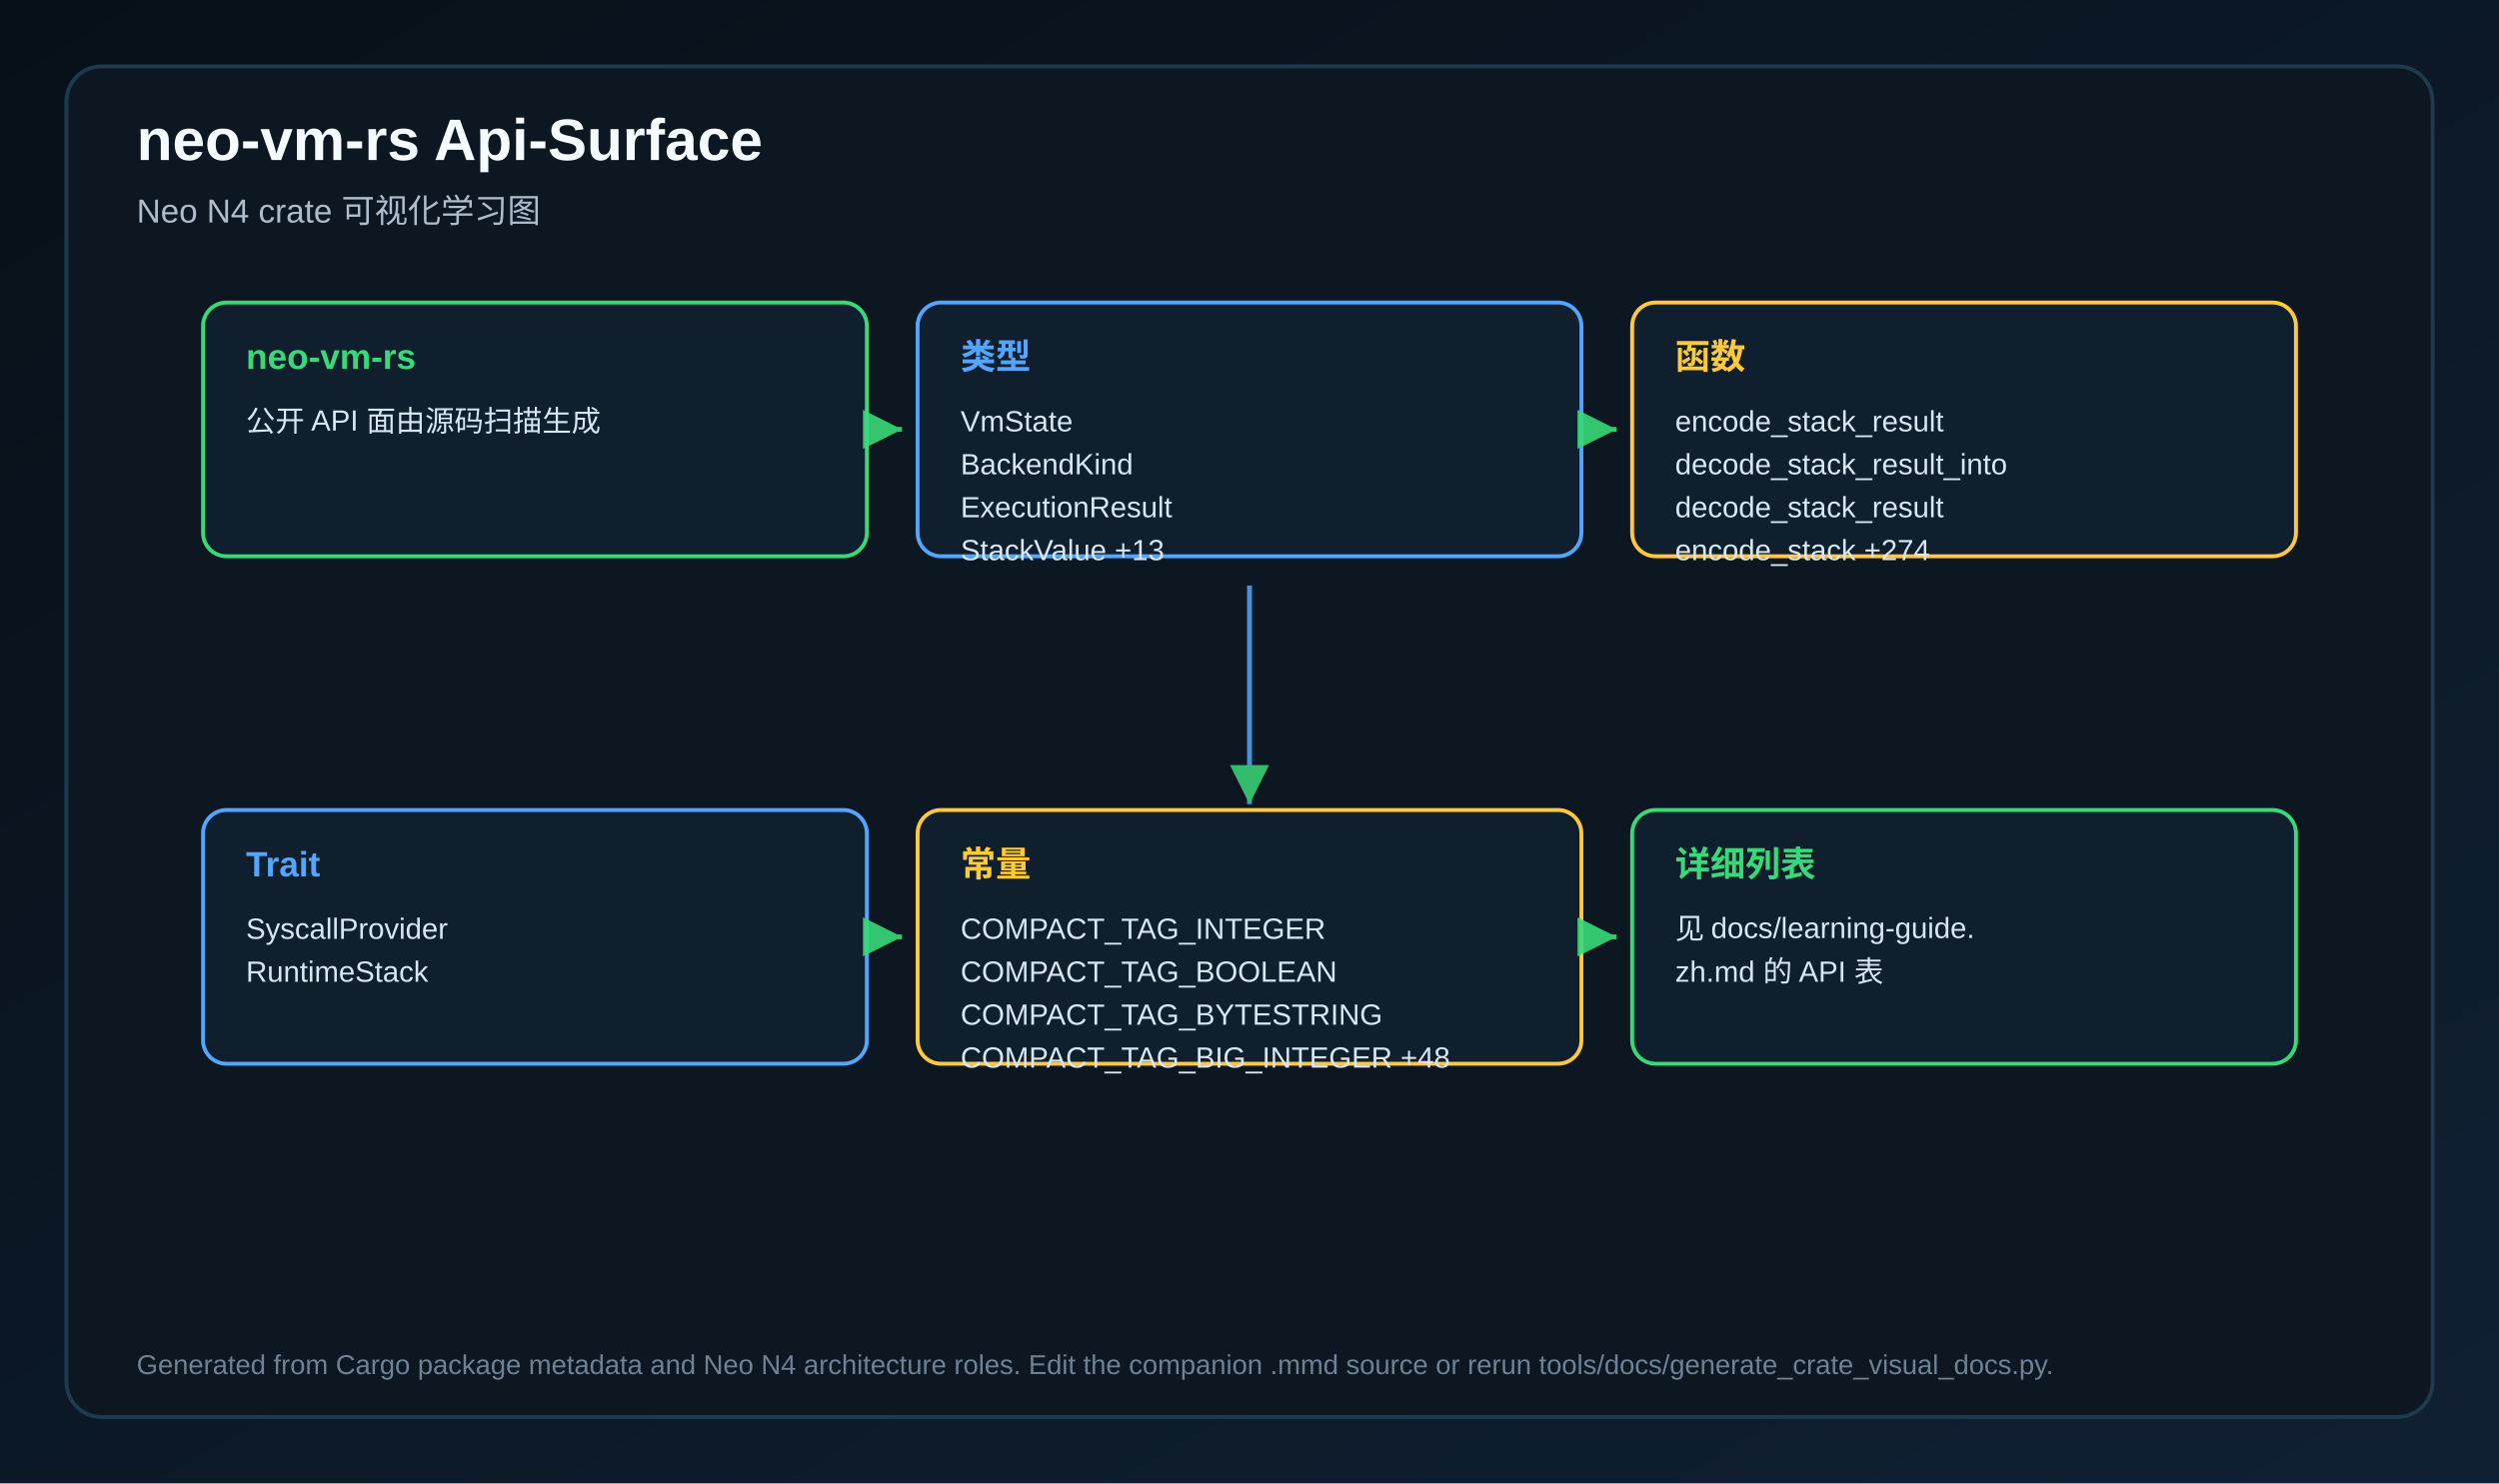
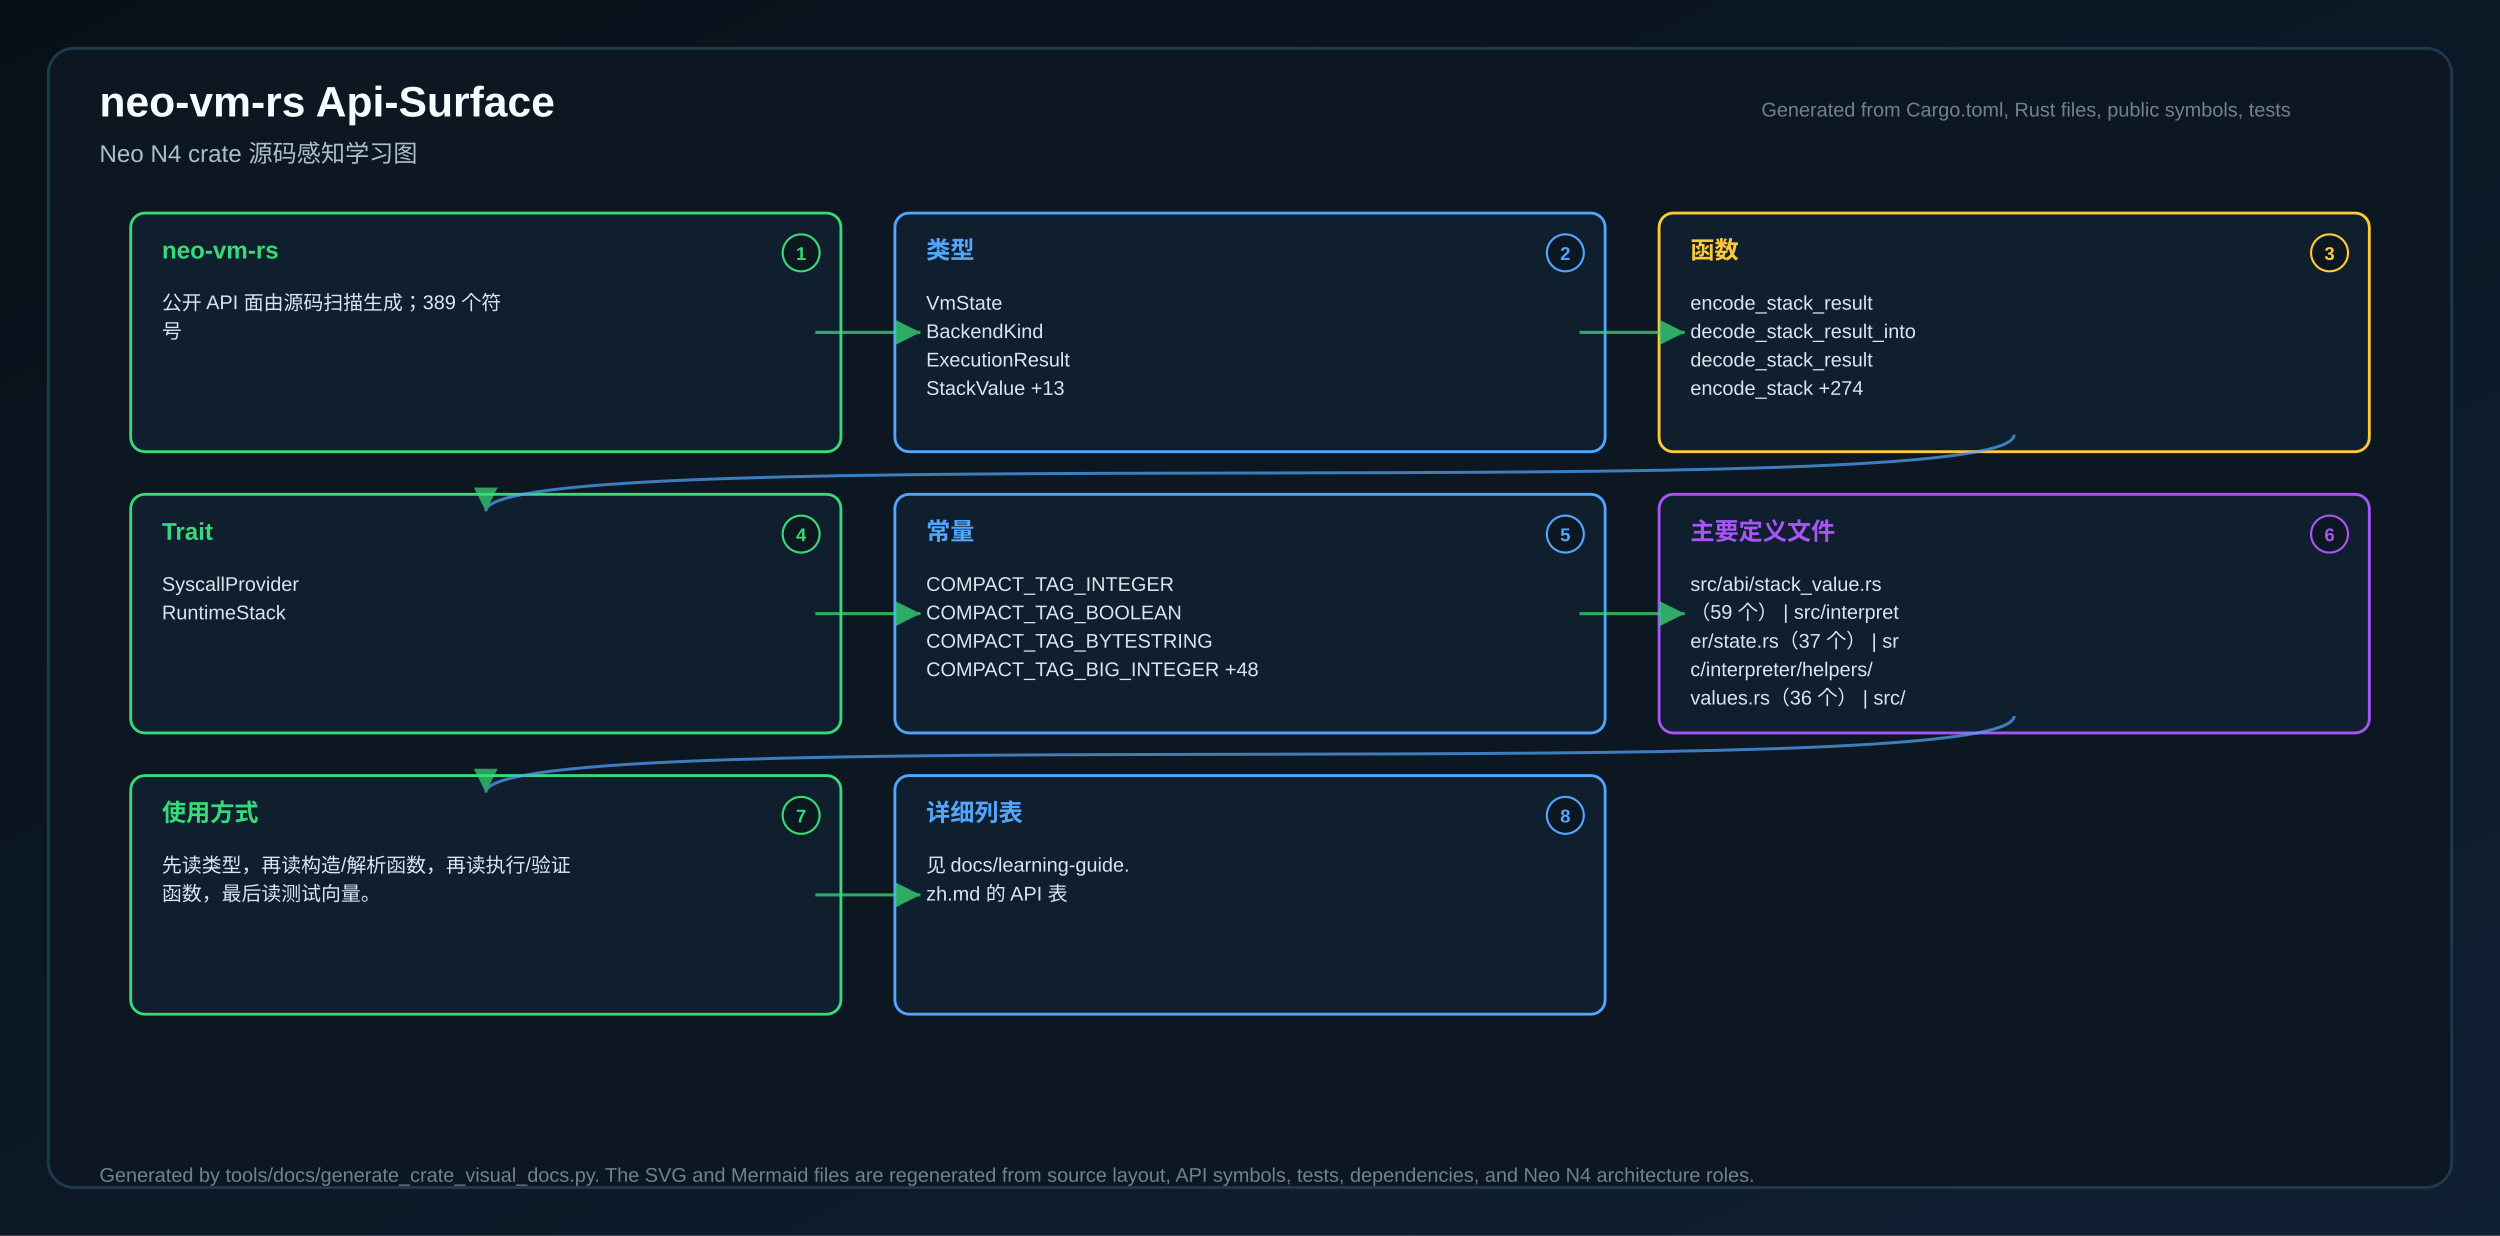
- <svg xmlns="http://www.w3.org/2000/svg" width="1280" height="760" viewBox="0 0 1280 760" role="img" aria-label="neo-vm-rs Api-Surface">
+ <svg xmlns="http://www.w3.org/2000/svg" width="1760" height="870" viewBox="0 0 1760 870" role="img" aria-label="neo-vm-rs Api-Surface">
  <defs>
    <linearGradient id="bg" x1="0" x2="1" y1="0" y2="1">
      <stop offset="0" stop-color="#071018" />
      <stop offset="1" stop-color="#102033" />
    </linearGradient>
    <marker id="arrow" markerWidth="12" markerHeight="12" refX="10" refY="6" orient="auto">
      <path d="M2,2 L10,6 L2,10 Z" fill="#38d978" />
    </marker>
  </defs>
-   <rect x="0" y="0" width="1280" height="760" fill="url(#bg)" />
-   <rect x="34" y="34" width="1212" height="692" rx="18" fill="#0c1722" stroke="#1e3a4d" stroke-width="2" />
+   <rect x="0" y="0" width="1760" height="870" fill="url(#bg)" />
+   <rect x="34" y="34" width="1692" height="802" rx="18" fill="#0c1722" stroke="#1e3a4d" stroke-width="2" />
  <text x="70" y="82" fill="#f6fbff" font-size="30" font-family="Segoe UI, Arial, sans-serif" font-weight="700">neo-vm-rs Api-Surface</text>
-   <text x="70" y="114" fill="#aebdcc" font-size="17" font-family="Segoe UI, Arial, sans-serif">Neo N4 crate 可视化学习图</text>
-   <rect x="104" y="155" width="340" height="130" rx="12" fill="#101f2d" stroke="#38d978" stroke-width="2" />
-   <text x="126" y="189" fill="#38d978" font-size="18" font-family="Segoe UI, Arial, sans-serif" font-weight="700">neo-vm-rs</text>
-   <text x="126" y="221" fill="#d9e6f2" font-size="15" font-family="Segoe UI, Arial, sans-serif">公开 API 面由源码扫描生成</text>
-   <rect x="470" y="155" width="340" height="130" rx="12" fill="#101f2d" stroke="#52a6ff" stroke-width="2" />
-   <text x="492" y="189" fill="#52a6ff" font-size="18" font-family="Segoe UI, Arial, sans-serif" font-weight="700">类型</text>
-   <text x="492" y="221" fill="#d9e6f2" font-size="15" font-family="Segoe UI, Arial, sans-serif">VmState</text>
-   <text x="492" y="243" fill="#d9e6f2" font-size="15" font-family="Segoe UI, Arial, sans-serif">BackendKind</text>
-   <text x="492" y="265" fill="#d9e6f2" font-size="15" font-family="Segoe UI, Arial, sans-serif">ExecutionResult</text>
-   <text x="492" y="287" fill="#d9e6f2" font-size="15" font-family="Segoe UI, Arial, sans-serif">StackValue +13</text>
-   <line x1="452" y1="220" x2="462" y2="220" stroke="#38d978" stroke-width="2.5" marker-end="url(#arrow)" opacity="0.9" />
-   <rect x="836" y="155" width="340" height="130" rx="12" fill="#101f2d" stroke="#ffca3a" stroke-width="2" />
-   <text x="858" y="189" fill="#ffca3a" font-size="18" font-family="Segoe UI, Arial, sans-serif" font-weight="700">函数</text>
-   <text x="858" y="221" fill="#d9e6f2" font-size="15" font-family="Segoe UI, Arial, sans-serif">encode_stack_result</text>
-   <text x="858" y="243" fill="#d9e6f2" font-size="15" font-family="Segoe UI, Arial, sans-serif">decode_stack_result_into</text>
-   <text x="858" y="265" fill="#d9e6f2" font-size="15" font-family="Segoe UI, Arial, sans-serif">decode_stack_result</text>
-   <text x="858" y="287" fill="#d9e6f2" font-size="15" font-family="Segoe UI, Arial, sans-serif">encode_stack +274</text>
-   <line x1="818" y1="220" x2="828" y2="220" stroke="#38d978" stroke-width="2.5" marker-end="url(#arrow)" opacity="0.9" />
-   <rect x="104" y="415" width="340" height="130" rx="12" fill="#101f2d" stroke="#52a6ff" stroke-width="2" />
-   <text x="126" y="449" fill="#52a6ff" font-size="18" font-family="Segoe UI, Arial, sans-serif" font-weight="700">Trait</text>
-   <text x="126" y="481" fill="#d9e6f2" font-size="15" font-family="Segoe UI, Arial, sans-serif">SyscallProvider</text>
-   <text x="126" y="503" fill="#d9e6f2" font-size="15" font-family="Segoe UI, Arial, sans-serif">RuntimeStack</text>
-   <rect x="470" y="415" width="340" height="130" rx="12" fill="#101f2d" stroke="#ffca3a" stroke-width="2" />
-   <text x="492" y="449" fill="#ffca3a" font-size="18" font-family="Segoe UI, Arial, sans-serif" font-weight="700">常量</text>
-   <text x="492" y="481" fill="#d9e6f2" font-size="15" font-family="Segoe UI, Arial, sans-serif">COMPACT_TAG_INTEGER</text>
-   <text x="492" y="503" fill="#d9e6f2" font-size="15" font-family="Segoe UI, Arial, sans-serif">COMPACT_TAG_BOOLEAN</text>
-   <text x="492" y="525" fill="#d9e6f2" font-size="15" font-family="Segoe UI, Arial, sans-serif">COMPACT_TAG_BYTESTRING</text>
-   <text x="492" y="547" fill="#d9e6f2" font-size="15" font-family="Segoe UI, Arial, sans-serif">COMPACT_TAG_BIG_INTEGER +48</text>
-   <line x1="452" y1="480" x2="462" y2="480" stroke="#38d978" stroke-width="2.5" marker-end="url(#arrow)" opacity="0.9" />
-   <rect x="836" y="415" width="340" height="130" rx="12" fill="#101f2d" stroke="#38d978" stroke-width="2" />
-   <text x="858" y="449" fill="#38d978" font-size="18" font-family="Segoe UI, Arial, sans-serif" font-weight="700">详细列表</text>
-   <text x="858" y="481" fill="#d9e6f2" font-size="15" font-family="Segoe UI, Arial, sans-serif">见 docs/learning-guide.</text>
-   <text x="858" y="503" fill="#d9e6f2" font-size="15" font-family="Segoe UI, Arial, sans-serif">zh.md 的 API 表</text>
-   <line x1="818" y1="480" x2="828" y2="480" stroke="#38d978" stroke-width="2.5" marker-end="url(#arrow)" opacity="0.9" />
-   <path d="M640 300 C640 350 640 370 640 412" stroke="#52a6ff" stroke-width="2.5" fill="none" marker-end="url(#arrow)" opacity="0.85" />
-   <text x="70" y="704" fill="#6f8194" font-size="14" font-family="Segoe UI, Arial, sans-serif">Generated from Cargo package metadata and Neo N4 architecture roles. Edit the companion .mmd source or rerun tools/docs/generate_crate_visual_docs.py.</text>
+   <text x="70" y="114" fill="#aebdcc" font-size="17" font-family="Segoe UI, Arial, sans-serif">Neo N4 crate 源码感知学习图</text>
+   <text x="1240" y="82" fill="#6f8194" font-size="14" font-family="Segoe UI, Arial, sans-serif">Generated from Cargo.toml, Rust files, public symbols, tests</text>
+   <rect x="92" y="150" width="500" height="168" rx="10" fill="#101f2d" stroke="#38d978" stroke-width="2" />
+   <circle cx="564" cy="178" r="13" fill="#0c1722" stroke="#38d978" stroke-width="1.5" />
+   <text x="564" y="183" text-anchor="middle" fill="#38d978" font-size="13" font-family="Segoe UI, Arial, sans-serif" font-weight="700">1</text>
+   <text x="114" y="182" fill="#38d978" font-size="17" font-family="Segoe UI, Arial, sans-serif" font-weight="700">neo-vm-rs</text>
+   <text x="114" y="218" fill="#d9e6f2" font-size="14" font-family="Segoe UI, Arial, sans-serif">公开 API 面由源码扫描生成；389 个符</text>
+   <text x="114" y="238" fill="#d9e6f2" font-size="14" font-family="Segoe UI, Arial, sans-serif">号</text>
+   <rect x="630" y="150" width="500" height="168" rx="10" fill="#101f2d" stroke="#52a6ff" stroke-width="2" />
+   <circle cx="1102" cy="178" r="13" fill="#0c1722" stroke="#52a6ff" stroke-width="1.5" />
+   <text x="1102" y="183" text-anchor="middle" fill="#52a6ff" font-size="13" font-family="Segoe UI, Arial, sans-serif" font-weight="700">2</text>
+   <text x="652" y="182" fill="#52a6ff" font-size="17" font-family="Segoe UI, Arial, sans-serif" font-weight="700">类型</text>
+   <text x="652" y="218" fill="#d9e6f2" font-size="14" font-family="Segoe UI, Arial, sans-serif">VmState</text>
+   <text x="652" y="238" fill="#d9e6f2" font-size="14" font-family="Segoe UI, Arial, sans-serif">BackendKind</text>
+   <text x="652" y="258" fill="#d9e6f2" font-size="14" font-family="Segoe UI, Arial, sans-serif">ExecutionResult</text>
+   <text x="652" y="278" fill="#d9e6f2" font-size="14" font-family="Segoe UI, Arial, sans-serif">StackValue +13</text>
+   <rect x="1168" y="150" width="500" height="168" rx="10" fill="#101f2d" stroke="#ffca3a" stroke-width="2" />
+   <circle cx="1640" cy="178" r="13" fill="#0c1722" stroke="#ffca3a" stroke-width="1.5" />
+   <text x="1640" y="183" text-anchor="middle" fill="#ffca3a" font-size="13" font-family="Segoe UI, Arial, sans-serif" font-weight="700">3</text>
+   <text x="1190" y="182" fill="#ffca3a" font-size="17" font-family="Segoe UI, Arial, sans-serif" font-weight="700">函数</text>
+   <text x="1190" y="218" fill="#d9e6f2" font-size="14" font-family="Segoe UI, Arial, sans-serif">encode_stack_result</text>
+   <text x="1190" y="238" fill="#d9e6f2" font-size="14" font-family="Segoe UI, Arial, sans-serif">decode_stack_result_into</text>
+   <text x="1190" y="258" fill="#d9e6f2" font-size="14" font-family="Segoe UI, Arial, sans-serif">decode_stack_result</text>
+   <text x="1190" y="278" fill="#d9e6f2" font-size="14" font-family="Segoe UI, Arial, sans-serif">encode_stack +274</text>
+   <rect x="92" y="348" width="500" height="168" rx="10" fill="#101f2d" stroke="#38d978" stroke-width="2" />
+   <circle cx="564" cy="376" r="13" fill="#0c1722" stroke="#38d978" stroke-width="1.5" />
+   <text x="564" y="381" text-anchor="middle" fill="#38d978" font-size="13" font-family="Segoe UI, Arial, sans-serif" font-weight="700">4</text>
+   <text x="114" y="380" fill="#38d978" font-size="17" font-family="Segoe UI, Arial, sans-serif" font-weight="700">Trait</text>
+   <text x="114" y="416" fill="#d9e6f2" font-size="14" font-family="Segoe UI, Arial, sans-serif">SyscallProvider</text>
+   <text x="114" y="436" fill="#d9e6f2" font-size="14" font-family="Segoe UI, Arial, sans-serif">RuntimeStack</text>
+   <rect x="630" y="348" width="500" height="168" rx="10" fill="#101f2d" stroke="#52a6ff" stroke-width="2" />
+   <circle cx="1102" cy="376" r="13" fill="#0c1722" stroke="#52a6ff" stroke-width="1.5" />
+   <text x="1102" y="381" text-anchor="middle" fill="#52a6ff" font-size="13" font-family="Segoe UI, Arial, sans-serif" font-weight="700">5</text>
+   <text x="652" y="380" fill="#52a6ff" font-size="17" font-family="Segoe UI, Arial, sans-serif" font-weight="700">常量</text>
+   <text x="652" y="416" fill="#d9e6f2" font-size="14" font-family="Segoe UI, Arial, sans-serif">COMPACT_TAG_INTEGER</text>
+   <text x="652" y="436" fill="#d9e6f2" font-size="14" font-family="Segoe UI, Arial, sans-serif">COMPACT_TAG_BOOLEAN</text>
+   <text x="652" y="456" fill="#d9e6f2" font-size="14" font-family="Segoe UI, Arial, sans-serif">COMPACT_TAG_BYTESTRING</text>
+   <text x="652" y="476" fill="#d9e6f2" font-size="14" font-family="Segoe UI, Arial, sans-serif">COMPACT_TAG_BIG_INTEGER +48</text>
+   <rect x="1168" y="348" width="500" height="168" rx="10" fill="#101f2d" stroke="#a855f7" stroke-width="2" />
+   <circle cx="1640" cy="376" r="13" fill="#0c1722" stroke="#a855f7" stroke-width="1.5" />
+   <text x="1640" y="381" text-anchor="middle" fill="#a855f7" font-size="13" font-family="Segoe UI, Arial, sans-serif" font-weight="700">6</text>
+   <text x="1190" y="380" fill="#a855f7" font-size="17" font-family="Segoe UI, Arial, sans-serif" font-weight="700">主要定义文件</text>
+   <text x="1190" y="416" fill="#d9e6f2" font-size="14" font-family="Segoe UI, Arial, sans-serif">src/abi/stack_value.rs</text>
+   <text x="1190" y="436" fill="#d9e6f2" font-size="14" font-family="Segoe UI, Arial, sans-serif">（59 个） | src/interpret</text>
+   <text x="1190" y="456" fill="#d9e6f2" font-size="14" font-family="Segoe UI, Arial, sans-serif">er/state.rs（37 个） | sr</text>
+   <text x="1190" y="476" fill="#d9e6f2" font-size="14" font-family="Segoe UI, Arial, sans-serif">c/interpreter/helpers/</text>
+   <text x="1190" y="496" fill="#d9e6f2" font-size="14" font-family="Segoe UI, Arial, sans-serif">values.rs（36 个） | src/</text>
+   <rect x="92" y="546" width="500" height="168" rx="10" fill="#101f2d" stroke="#38d978" stroke-width="2" />
+   <circle cx="564" cy="574" r="13" fill="#0c1722" stroke="#38d978" stroke-width="1.5" />
+   <text x="564" y="579" text-anchor="middle" fill="#38d978" font-size="13" font-family="Segoe UI, Arial, sans-serif" font-weight="700">7</text>
+   <text x="114" y="578" fill="#38d978" font-size="17" font-family="Segoe UI, Arial, sans-serif" font-weight="700">使用方式</text>
+   <text x="114" y="614" fill="#d9e6f2" font-size="14" font-family="Segoe UI, Arial, sans-serif">先读类型，再读构造/解析函数，再读执行/验证</text>
+   <text x="114" y="634" fill="#d9e6f2" font-size="14" font-family="Segoe UI, Arial, sans-serif">函数，最后读测试向量。</text>
+   <rect x="630" y="546" width="500" height="168" rx="10" fill="#101f2d" stroke="#52a6ff" stroke-width="2" />
+   <circle cx="1102" cy="574" r="13" fill="#0c1722" stroke="#52a6ff" stroke-width="1.5" />
+   <text x="1102" y="579" text-anchor="middle" fill="#52a6ff" font-size="13" font-family="Segoe UI, Arial, sans-serif" font-weight="700">8</text>
+   <text x="652" y="578" fill="#52a6ff" font-size="17" font-family="Segoe UI, Arial, sans-serif" font-weight="700">详细列表</text>
+   <text x="652" y="614" fill="#d9e6f2" font-size="14" font-family="Segoe UI, Arial, sans-serif">见 docs/learning-guide.</text>
+   <text x="652" y="634" fill="#d9e6f2" font-size="14" font-family="Segoe UI, Arial, sans-serif">zh.md 的 API 表</text>
+   <line x1="574" y1="234" x2="648" y2="234" stroke="#38d978" stroke-width="2.2" marker-end="url(#arrow)" opacity="0.75" />
+   <line x1="1112" y1="234" x2="1186" y2="234" stroke="#38d978" stroke-width="2.2" marker-end="url(#arrow)" opacity="0.75" />
+   <line x1="574" y1="432" x2="648" y2="432" stroke="#38d978" stroke-width="2.2" marker-end="url(#arrow)" opacity="0.75" />
+   <line x1="1112" y1="432" x2="1186" y2="432" stroke="#38d978" stroke-width="2.2" marker-end="url(#arrow)" opacity="0.75" />
+   <line x1="574" y1="630" x2="648" y2="630" stroke="#38d978" stroke-width="2.2" marker-end="url(#arrow)" opacity="0.75" />
+   <path d="M1418 306 C1418 358, 342 308, 342 360" stroke="#52a6ff" stroke-width="2.1" fill="none" marker-end="url(#arrow)" opacity="0.7" />
+   <path d="M1418 504 C1418 556, 342 506, 342 558" stroke="#52a6ff" stroke-width="2.1" fill="none" marker-end="url(#arrow)" opacity="0.7" />
+   <text x="70" y="832" fill="#6f8194" font-size="14" font-family="Segoe UI, Arial, sans-serif">Generated by tools/docs/generate_crate_visual_docs.py. The SVG and Mermaid files are regenerated from source layout, API symbols, tests, dependencies, and Neo N4 architecture roles.</text>
</svg>
